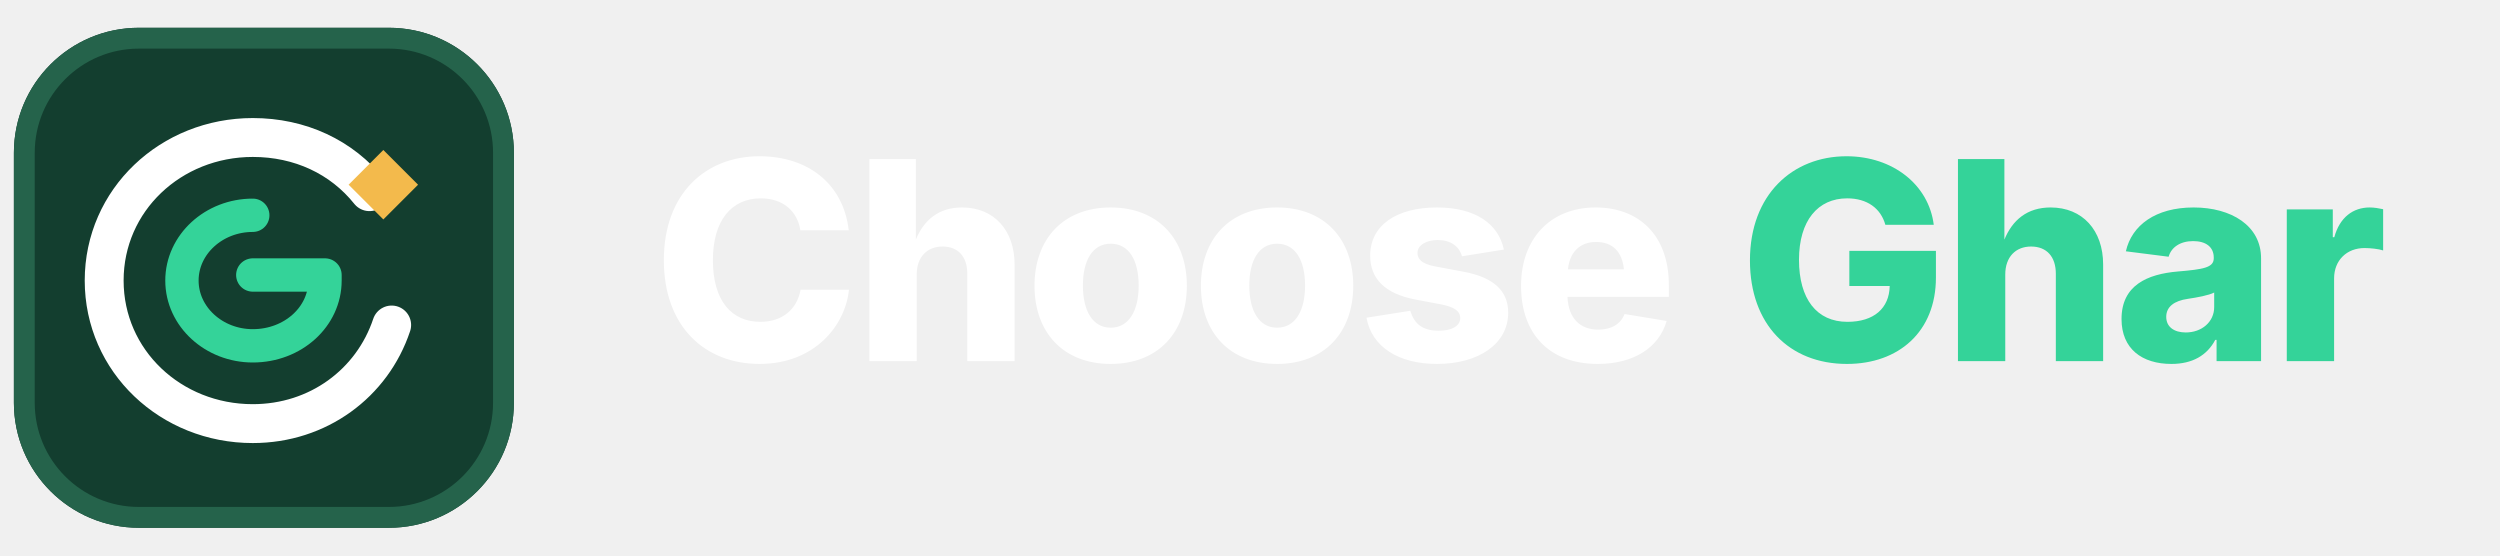
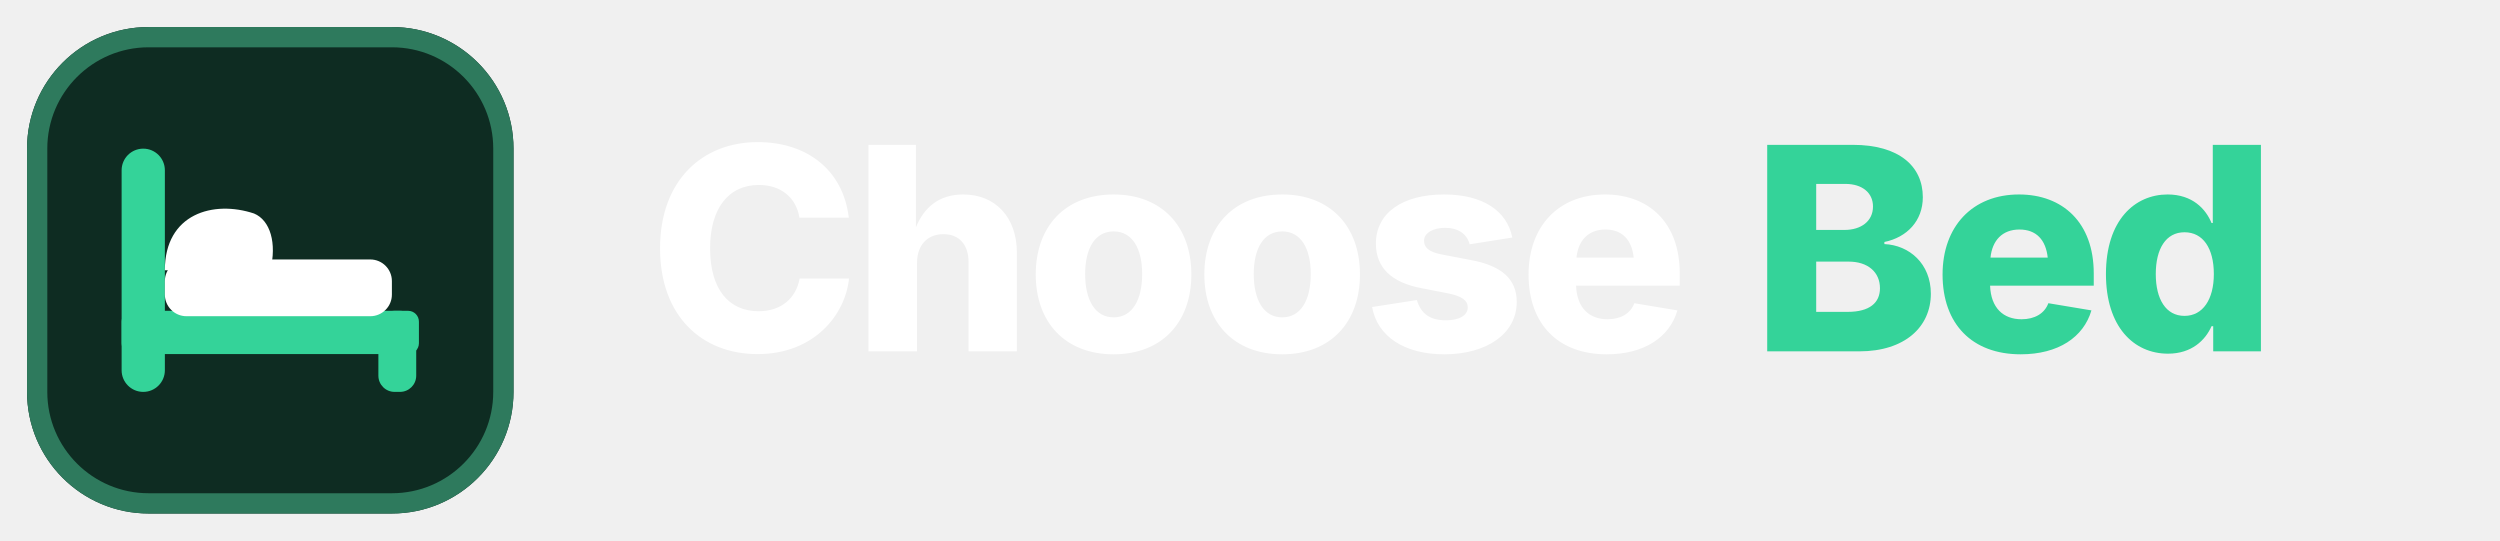
- <svg xmlns="http://www.w3.org/2000/svg" width="180" height="40" viewBox="0 0 180 40" fill="none">
-   <g transform="translate(1, 2)">
-     <rect width="36" height="36" rx="9" fill="#133E2F" />
-     <rect x="0.75" y="0.75" width="34.5" height="34.5" rx="8.25" stroke="#25634B" stroke-width="1.5" />
-     <path d="M25.6 11.8C23.6 9.3 20.6 7.9 17.2 7.9C11.3 7.9 6.5 12.4 6.5 18.2C6.5 24 11.3 28.5 17.2 28.5C21.9 28.5 25.8 25.6 27.2 21.4" stroke="#FFFFFF" stroke-width="2.8" stroke-linecap="round" stroke-linejoin="round" />
-     <path d="M17.2 13.5C14.4 13.5 12.1 15.6 12.1 18.2C12.1 20.8 14.4 22.9 17.2 22.9C20.1 22.9 22.4 20.8 22.4 18.2V17.8H17.2" stroke="#34D399" stroke-width="2.4" stroke-linecap="round" stroke-linejoin="round" />
-     <path d="M26.6 8.8L29.1 11.3L26.6 13.8L24.1 11.3Z" fill="#F3BA4C" />
+ <svg xmlns="http://www.w3.org/2000/svg" width="185" height="40" viewBox="0 0 185 40" fill="none">
+   <g transform="translate(2, 2)">
+     <rect width="36" height="36" rx="9" fill="#0E2C22" />
+     <rect x="0.75" y="0.75" width="34.5" height="34.5" rx="8.25" stroke="#2E7A5D" stroke-width="1.5" />
+     <rect x="7" y="9" width="3.2" height="18" rx="1.6" fill="#34D399" />
+     <rect x="7" y="21" width="22" height="3.2" rx="0.8" fill="#34D399" />
+     <rect x="26" y="21" width="2.8" height="6" rx="1.2" fill="#34D399" />
+     <path d="M10.2 18C10.2 13.8 13.8 12.8 16.8 13.8C18 14.3 18.5 16 18 18H10.2Z" fill="#FFFFFF" />
+     <rect x="10.2" y="17.2" width="16.8" height="4.2" rx="1.6" fill="#FFFFFF" />
  </g>
-   <text x="47" y="26" font-family="'Inter', 'Satoshi', -apple-system, BlinkMacSystemFont, 'Segoe UI', Roboto, sans-serif" font-size="20" font-weight="800" letter-spacing="-0.02em">
+   <text x="48" y="26" font-family="'Inter', 'Satoshi', -apple-system, BlinkMacSystemFont, 'Segoe UI', Roboto, sans-serif" font-size="21" font-weight="800" letter-spacing="-0.025em">
    <tspan fill="#FFFFFF">Choose </tspan>
-     <tspan fill="#34D399">Ghar</tspan>
+     <tspan fill="#34D399">Bed</tspan>
  </text>
</svg>
